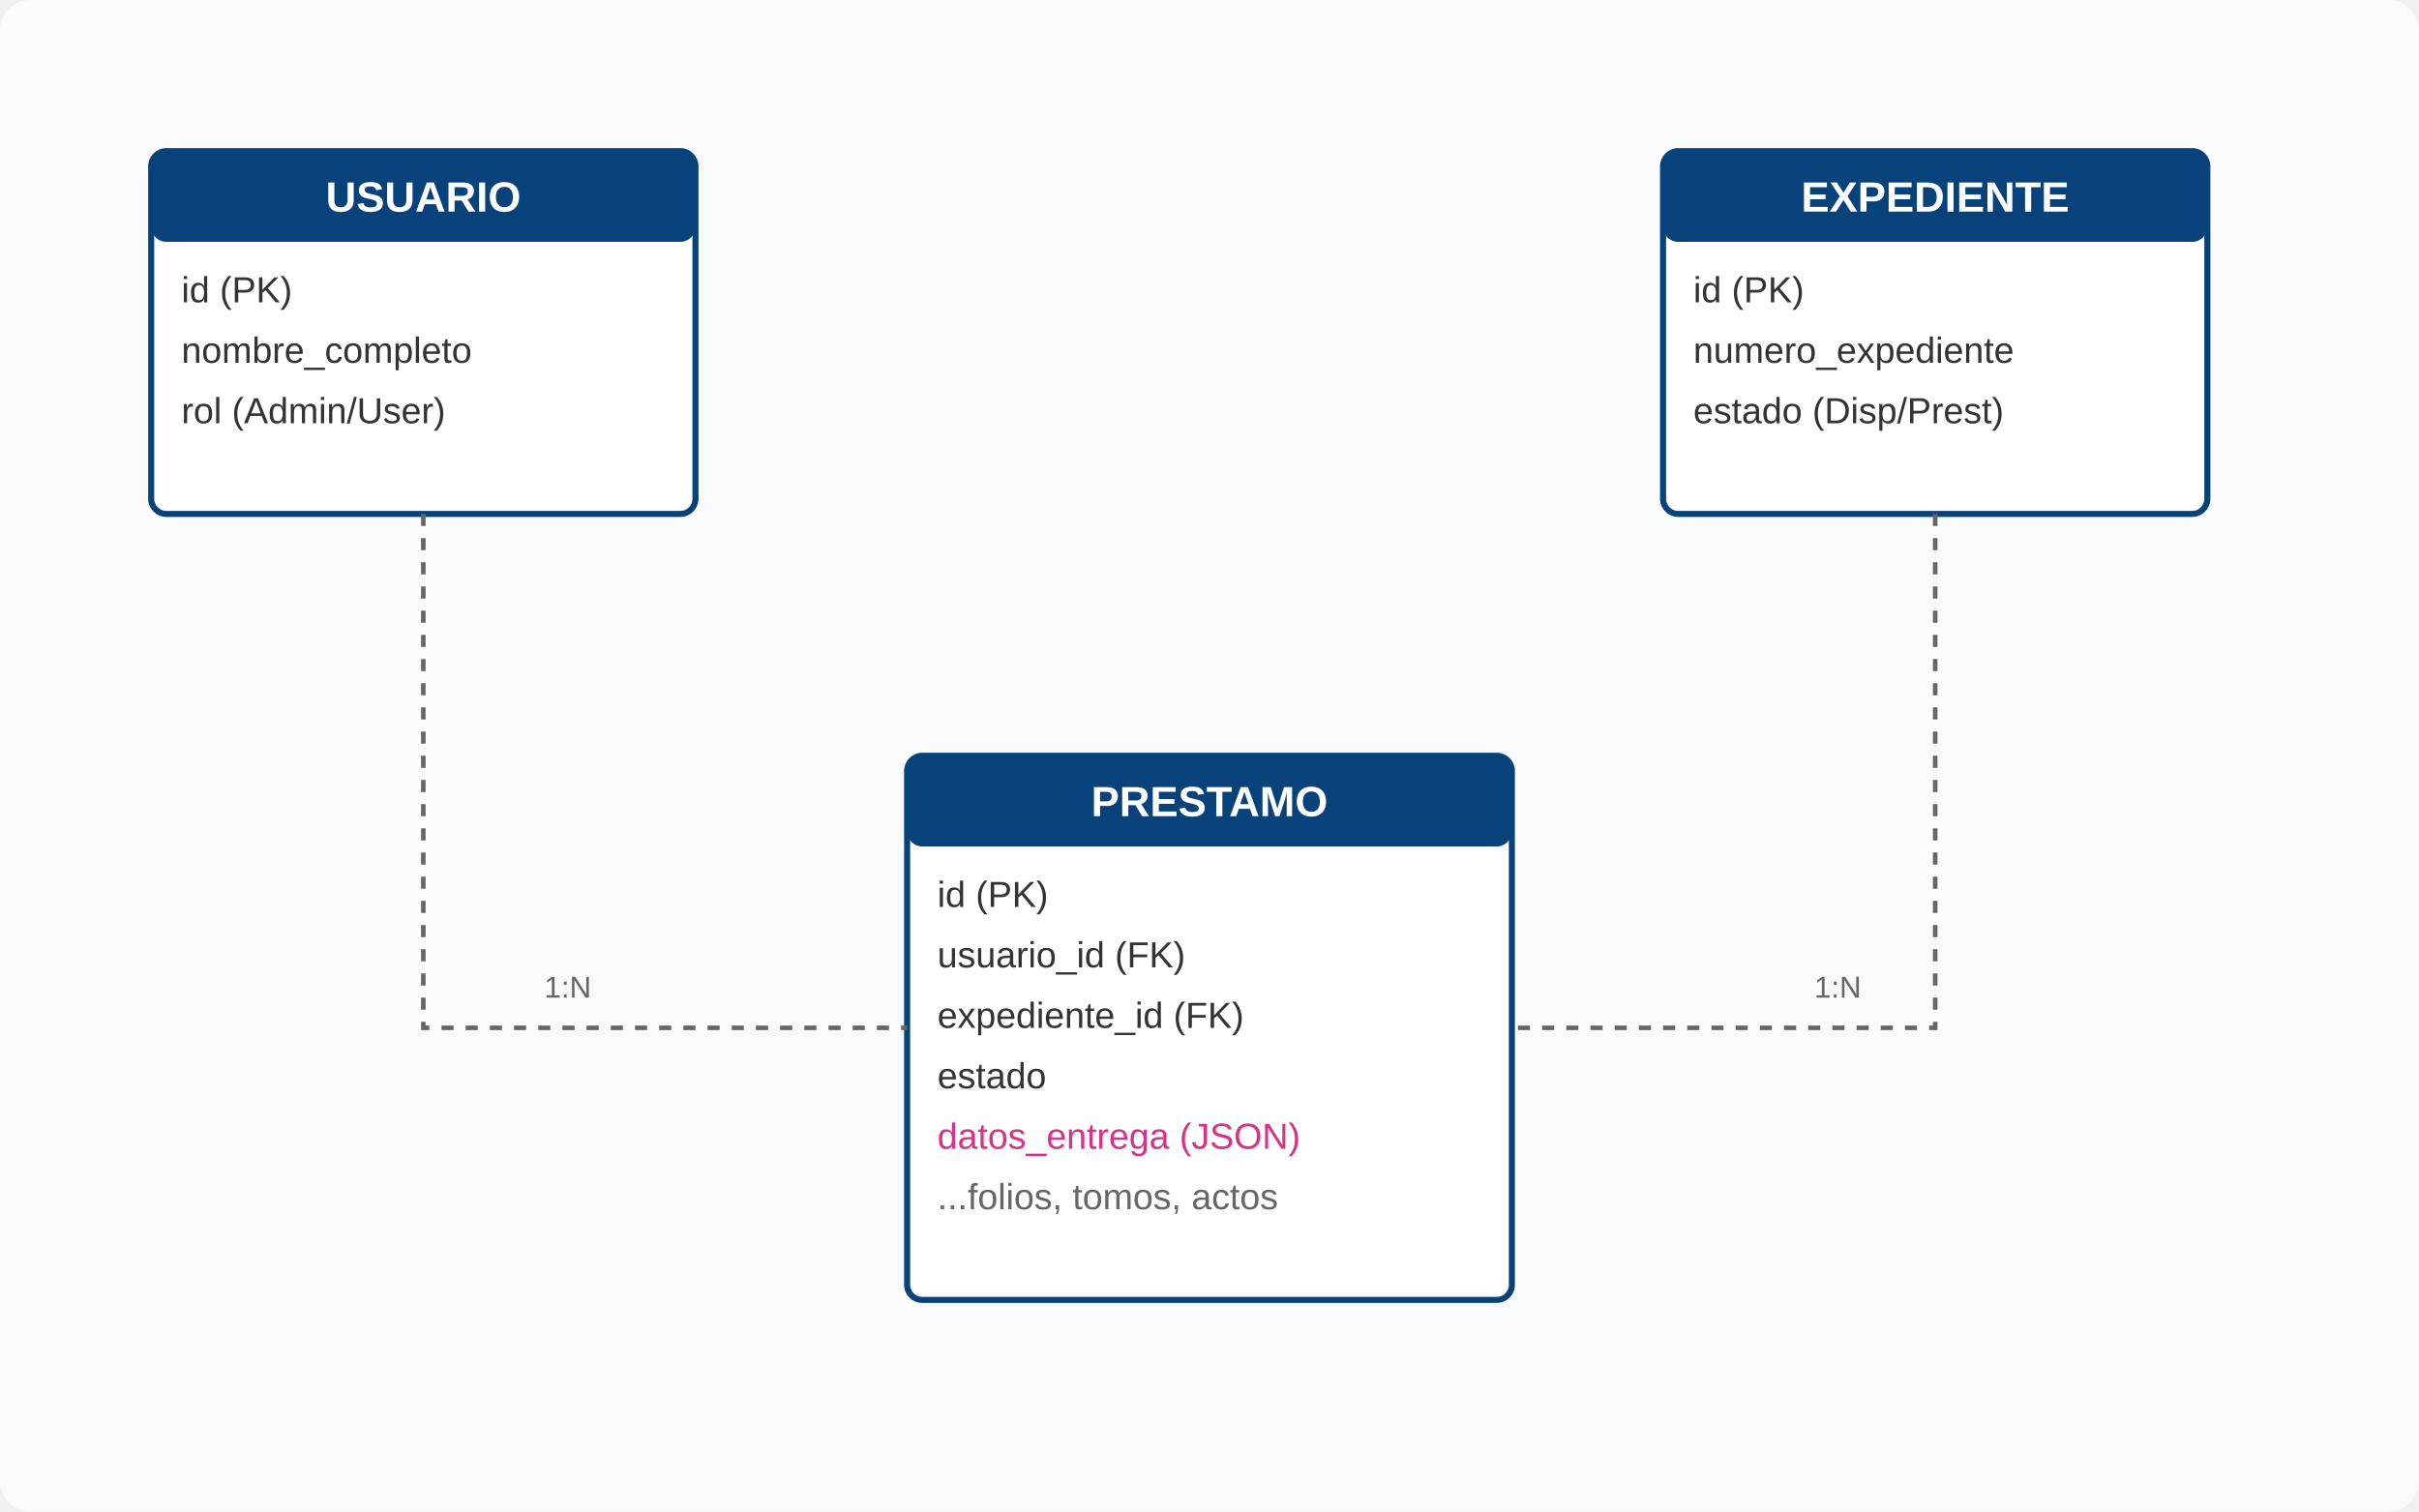
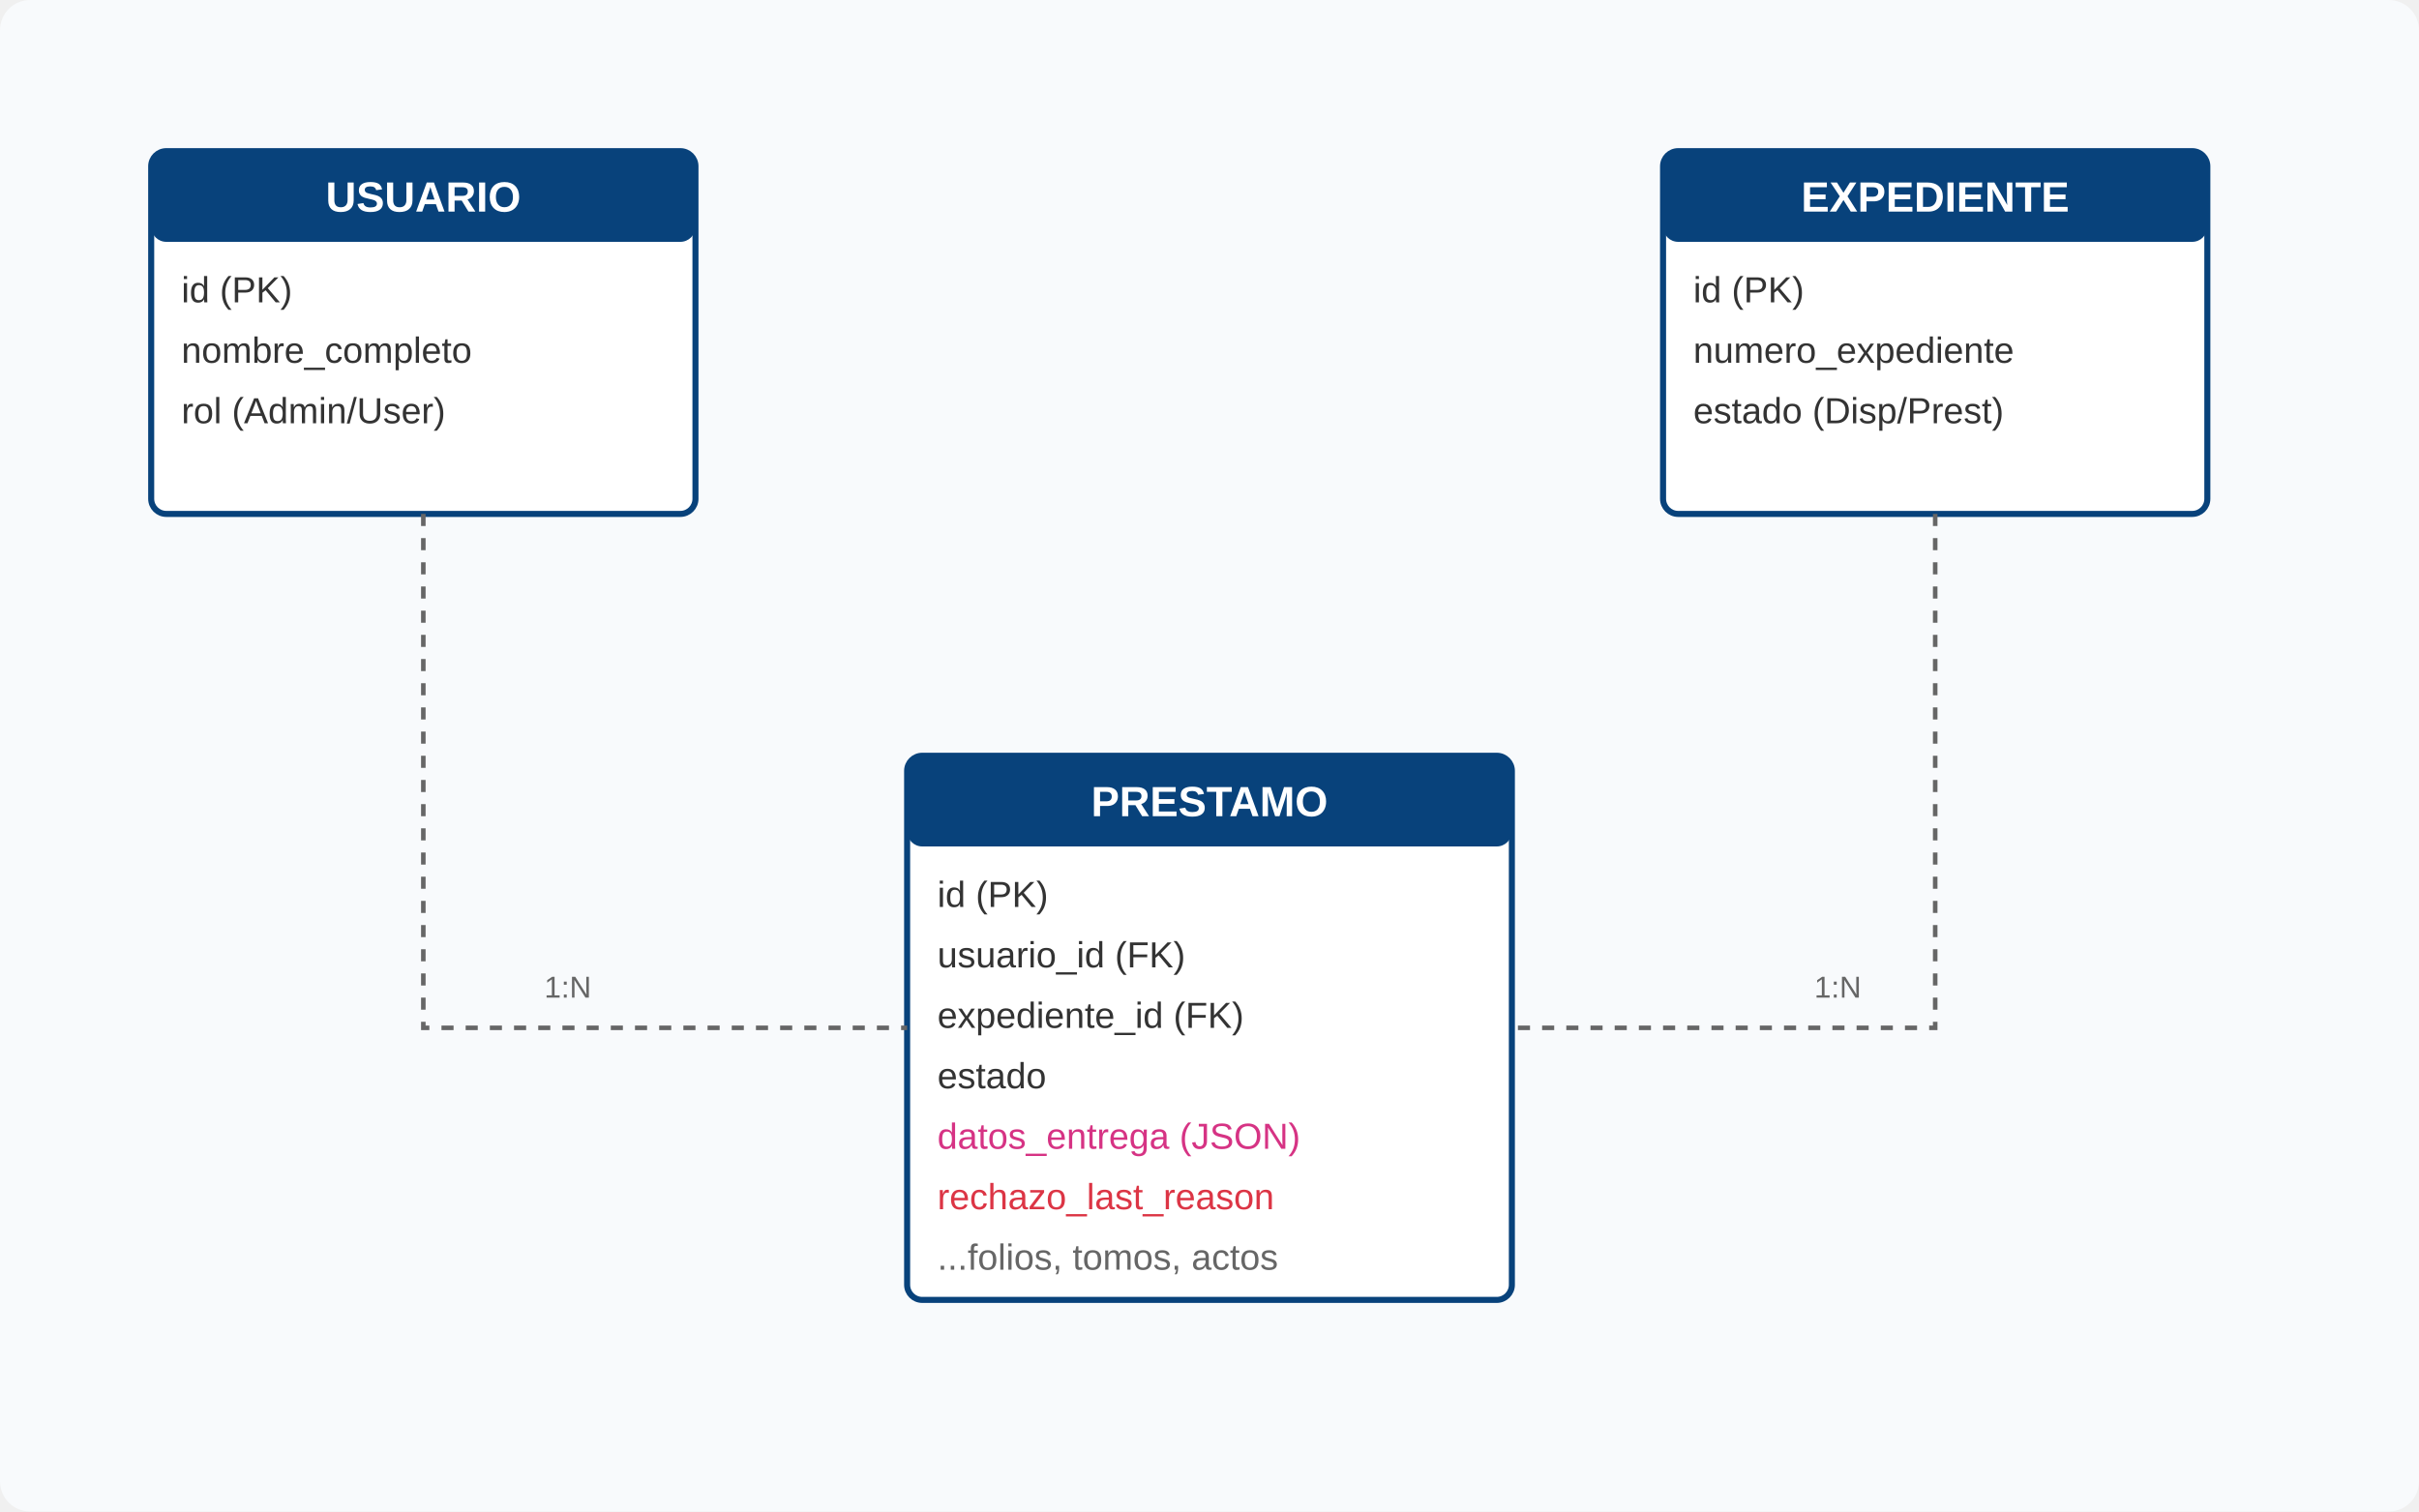
<svg xmlns="http://www.w3.org/2000/svg" viewBox="0 0 800 500">
  <rect width="800" height="500" fill="#f8fafc" rx="10" />
  <rect x="50" y="50" width="180" height="120" rx="5" fill="white" stroke="#08427b" stroke-width="2" />
  <rect x="50" y="50" width="180" height="30" rx="5" fill="#08427b" />
  <text x="140" y="70" font-family="Arial, sans-serif" font-size="14" font-weight="bold" fill="white" text-anchor="middle">USUARIO</text>
  <text x="60" y="100" font-family="Arial, sans-serif" font-size="12" fill="#333">id (PK)</text>
  <text x="60" y="120" font-family="Arial, sans-serif" font-size="12" fill="#333">nombre_completo</text>
  <text x="60" y="140" font-family="Arial, sans-serif" font-size="12" fill="#333">rol (Admin/User)</text>
  <rect x="550" y="50" width="180" height="120" rx="5" fill="white" stroke="#08427b" stroke-width="2" />
  <rect x="550" y="50" width="180" height="30" rx="5" fill="#08427b" />
  <text x="640" y="70" font-family="Arial, sans-serif" font-size="14" font-weight="bold" fill="white" text-anchor="middle">EXPEDIENTE</text>
  <text x="560" y="100" font-family="Arial, sans-serif" font-size="12" fill="#333">id (PK)</text>
  <text x="560" y="120" font-family="Arial, sans-serif" font-size="12" fill="#333">numero_expediente</text>
  <text x="560" y="140" font-family="Arial, sans-serif" font-size="12" fill="#333">estado (Disp/Prest)</text>
  <rect x="300" y="250" width="200" height="180" rx="5" fill="white" stroke="#08427b" stroke-width="2" />
  <rect x="300" y="250" width="200" height="30" rx="5" fill="#08427b" />
  <text x="400" y="270" font-family="Arial, sans-serif" font-size="14" font-weight="bold" fill="white" text-anchor="middle">PRESTAMO</text>
  <text x="310" y="300" font-family="Arial, sans-serif" font-size="12" fill="#333">id (PK)</text>
  <text x="310" y="320" font-family="Arial, sans-serif" font-size="12" fill="#333">usuario_id (FK)</text>
  <text x="310" y="340" font-family="Arial, sans-serif" font-size="12" fill="#333">expediente_id (FK)</text>
  <text x="310" y="360" font-family="Arial, sans-serif" font-size="12" fill="#333">estado</text>
  <text x="310" y="380" font-family="Arial, sans-serif" font-size="12" fill="#d63384">datos_entrega (JSON)</text>
-   <text x="310" y="400" font-family="Arial, sans-serif" font-size="12" fill="#666">...folios, tomos, actos</text>
+   <text x="310" y="400" font-family="Arial, sans-serif" font-size="12" fill="#dc3545">rechazo_last_reason</text>
+   <text x="310" y="420" font-family="Arial, sans-serif" font-size="12" fill="#666">...folios, tomos, actos</text>
  <path d="M140 170 L140 340 L300 340" fill="none" stroke="#666" stroke-width="1.5" stroke-dasharray="4" />
  <path d="M640 170 L640 340 L500 340" fill="none" stroke="#666" stroke-width="1.5" stroke-dasharray="4" />
  <text x="180" y="330" font-family="Arial, sans-serif" font-size="10" fill="#666">1:N</text>
  <text x="600" y="330" font-family="Arial, sans-serif" font-size="10" fill="#666">1:N</text>
</svg>
